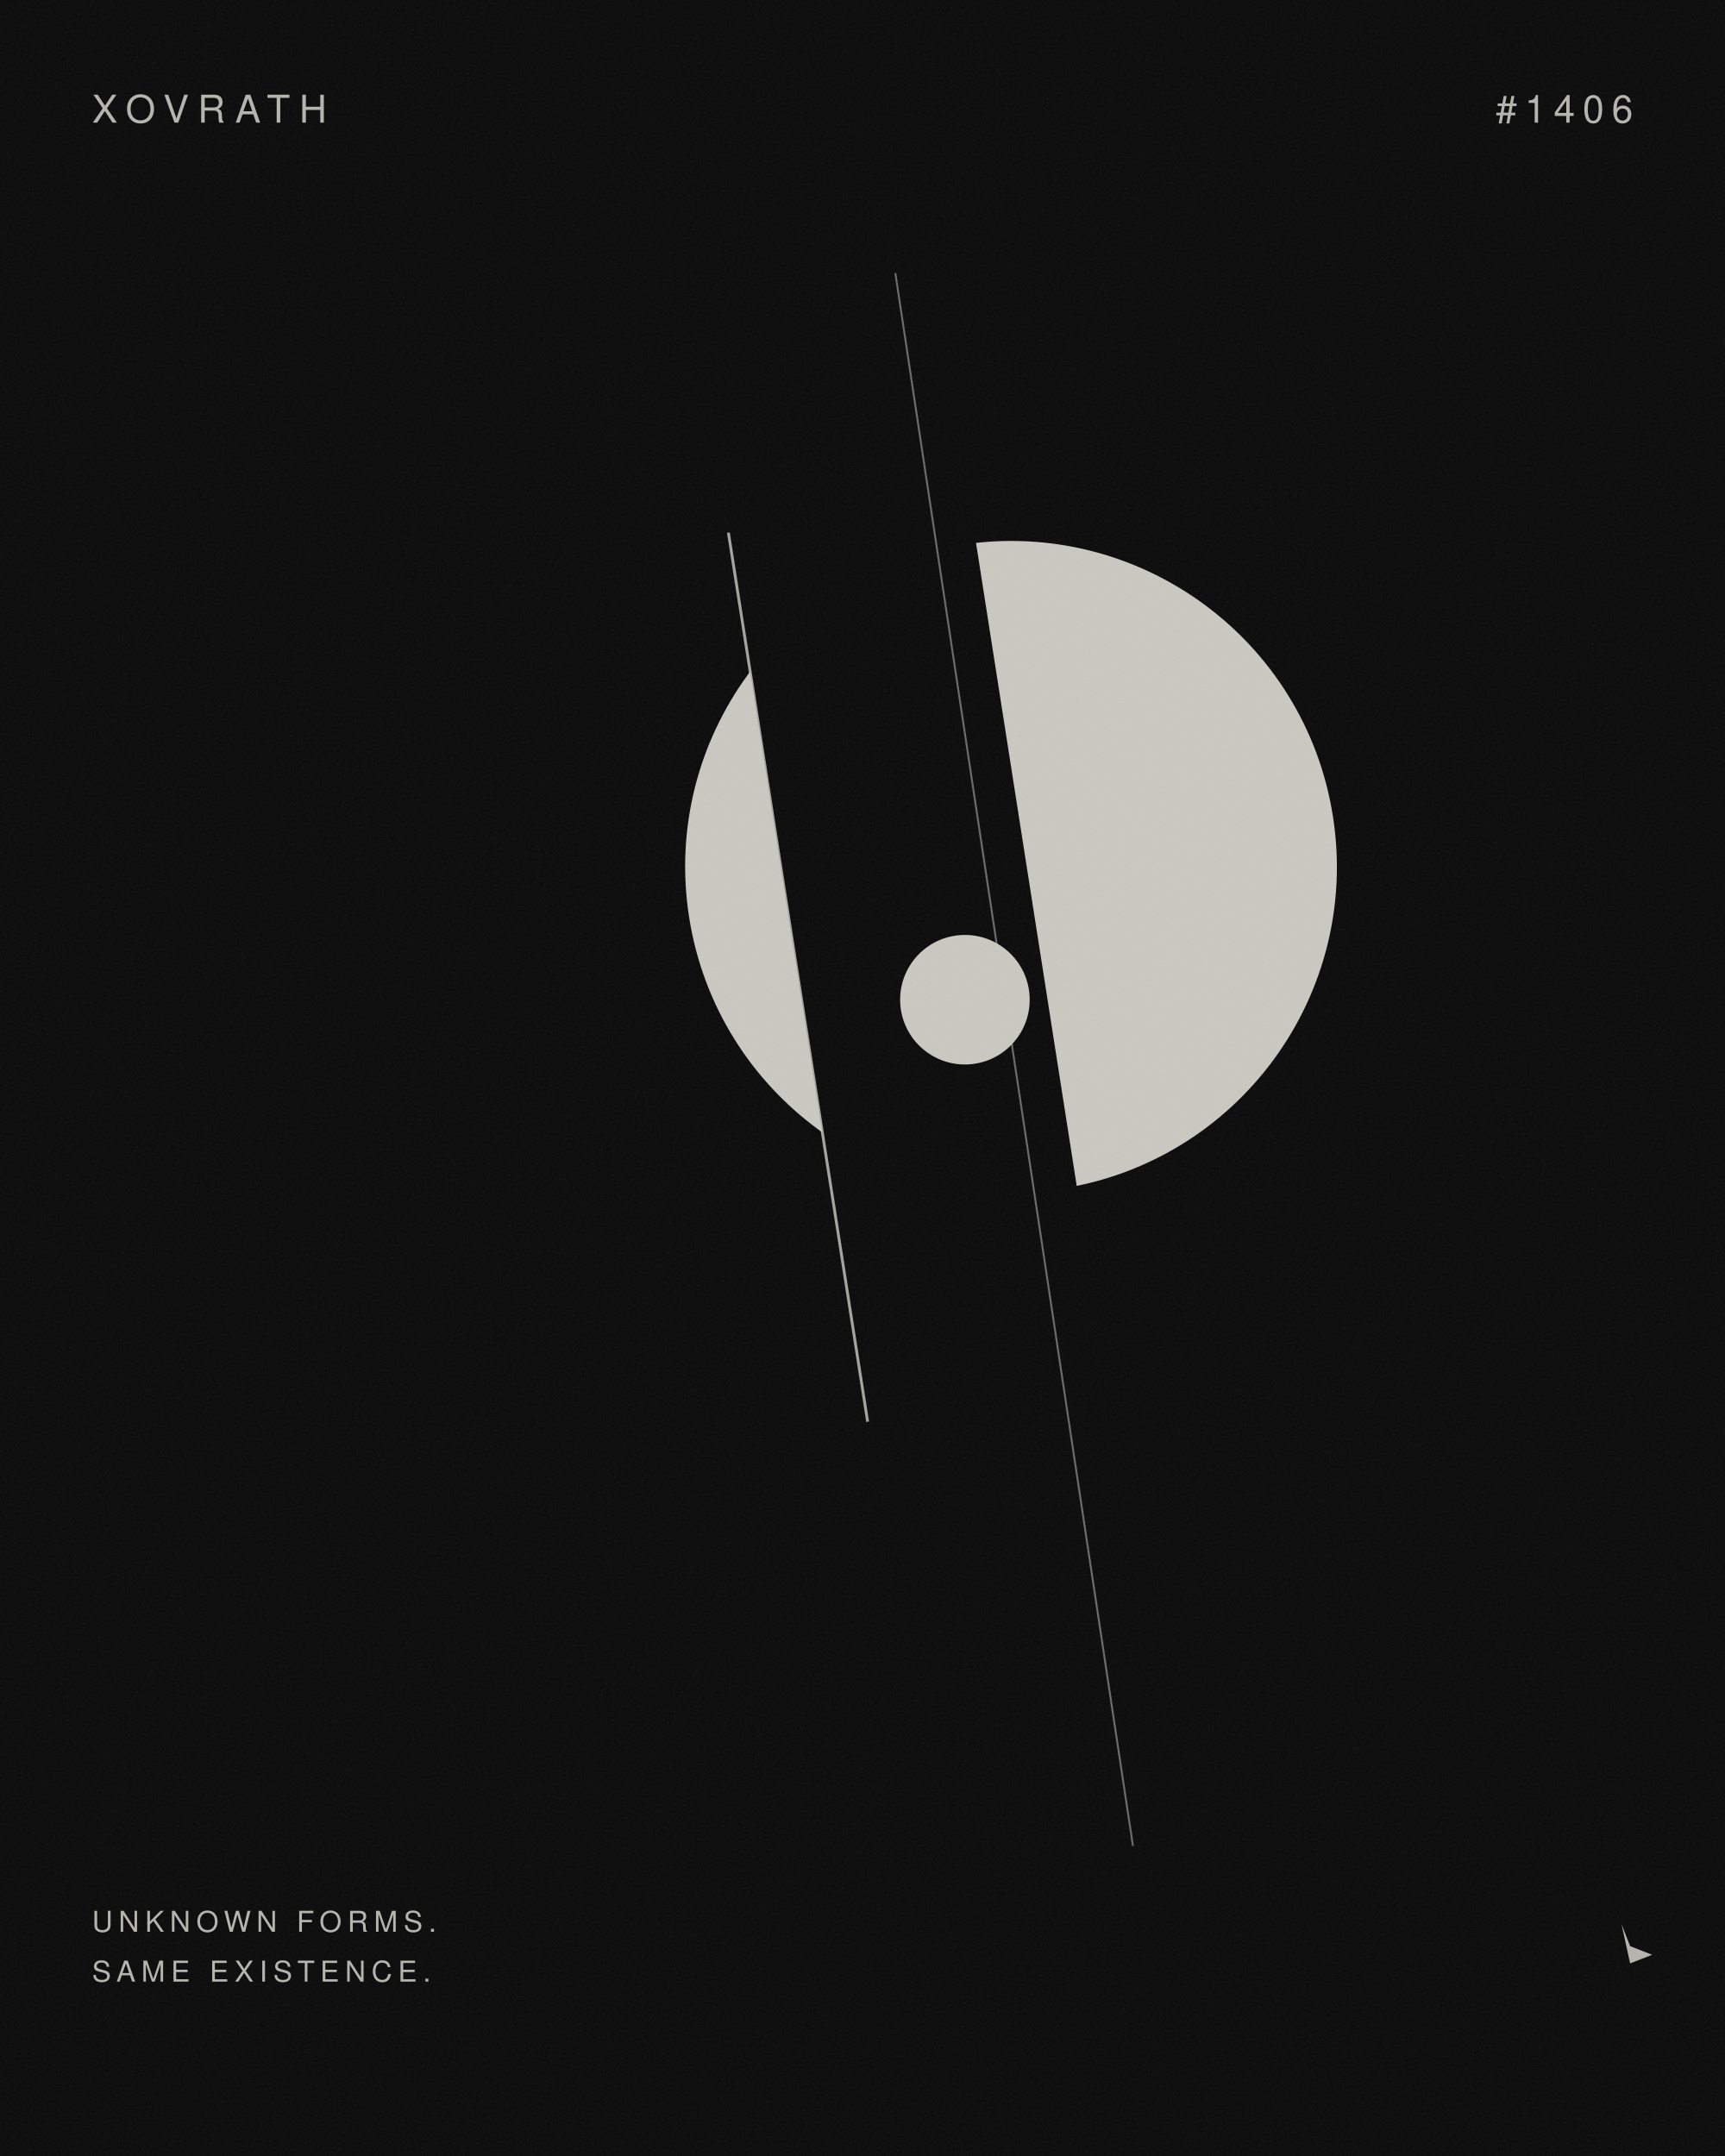
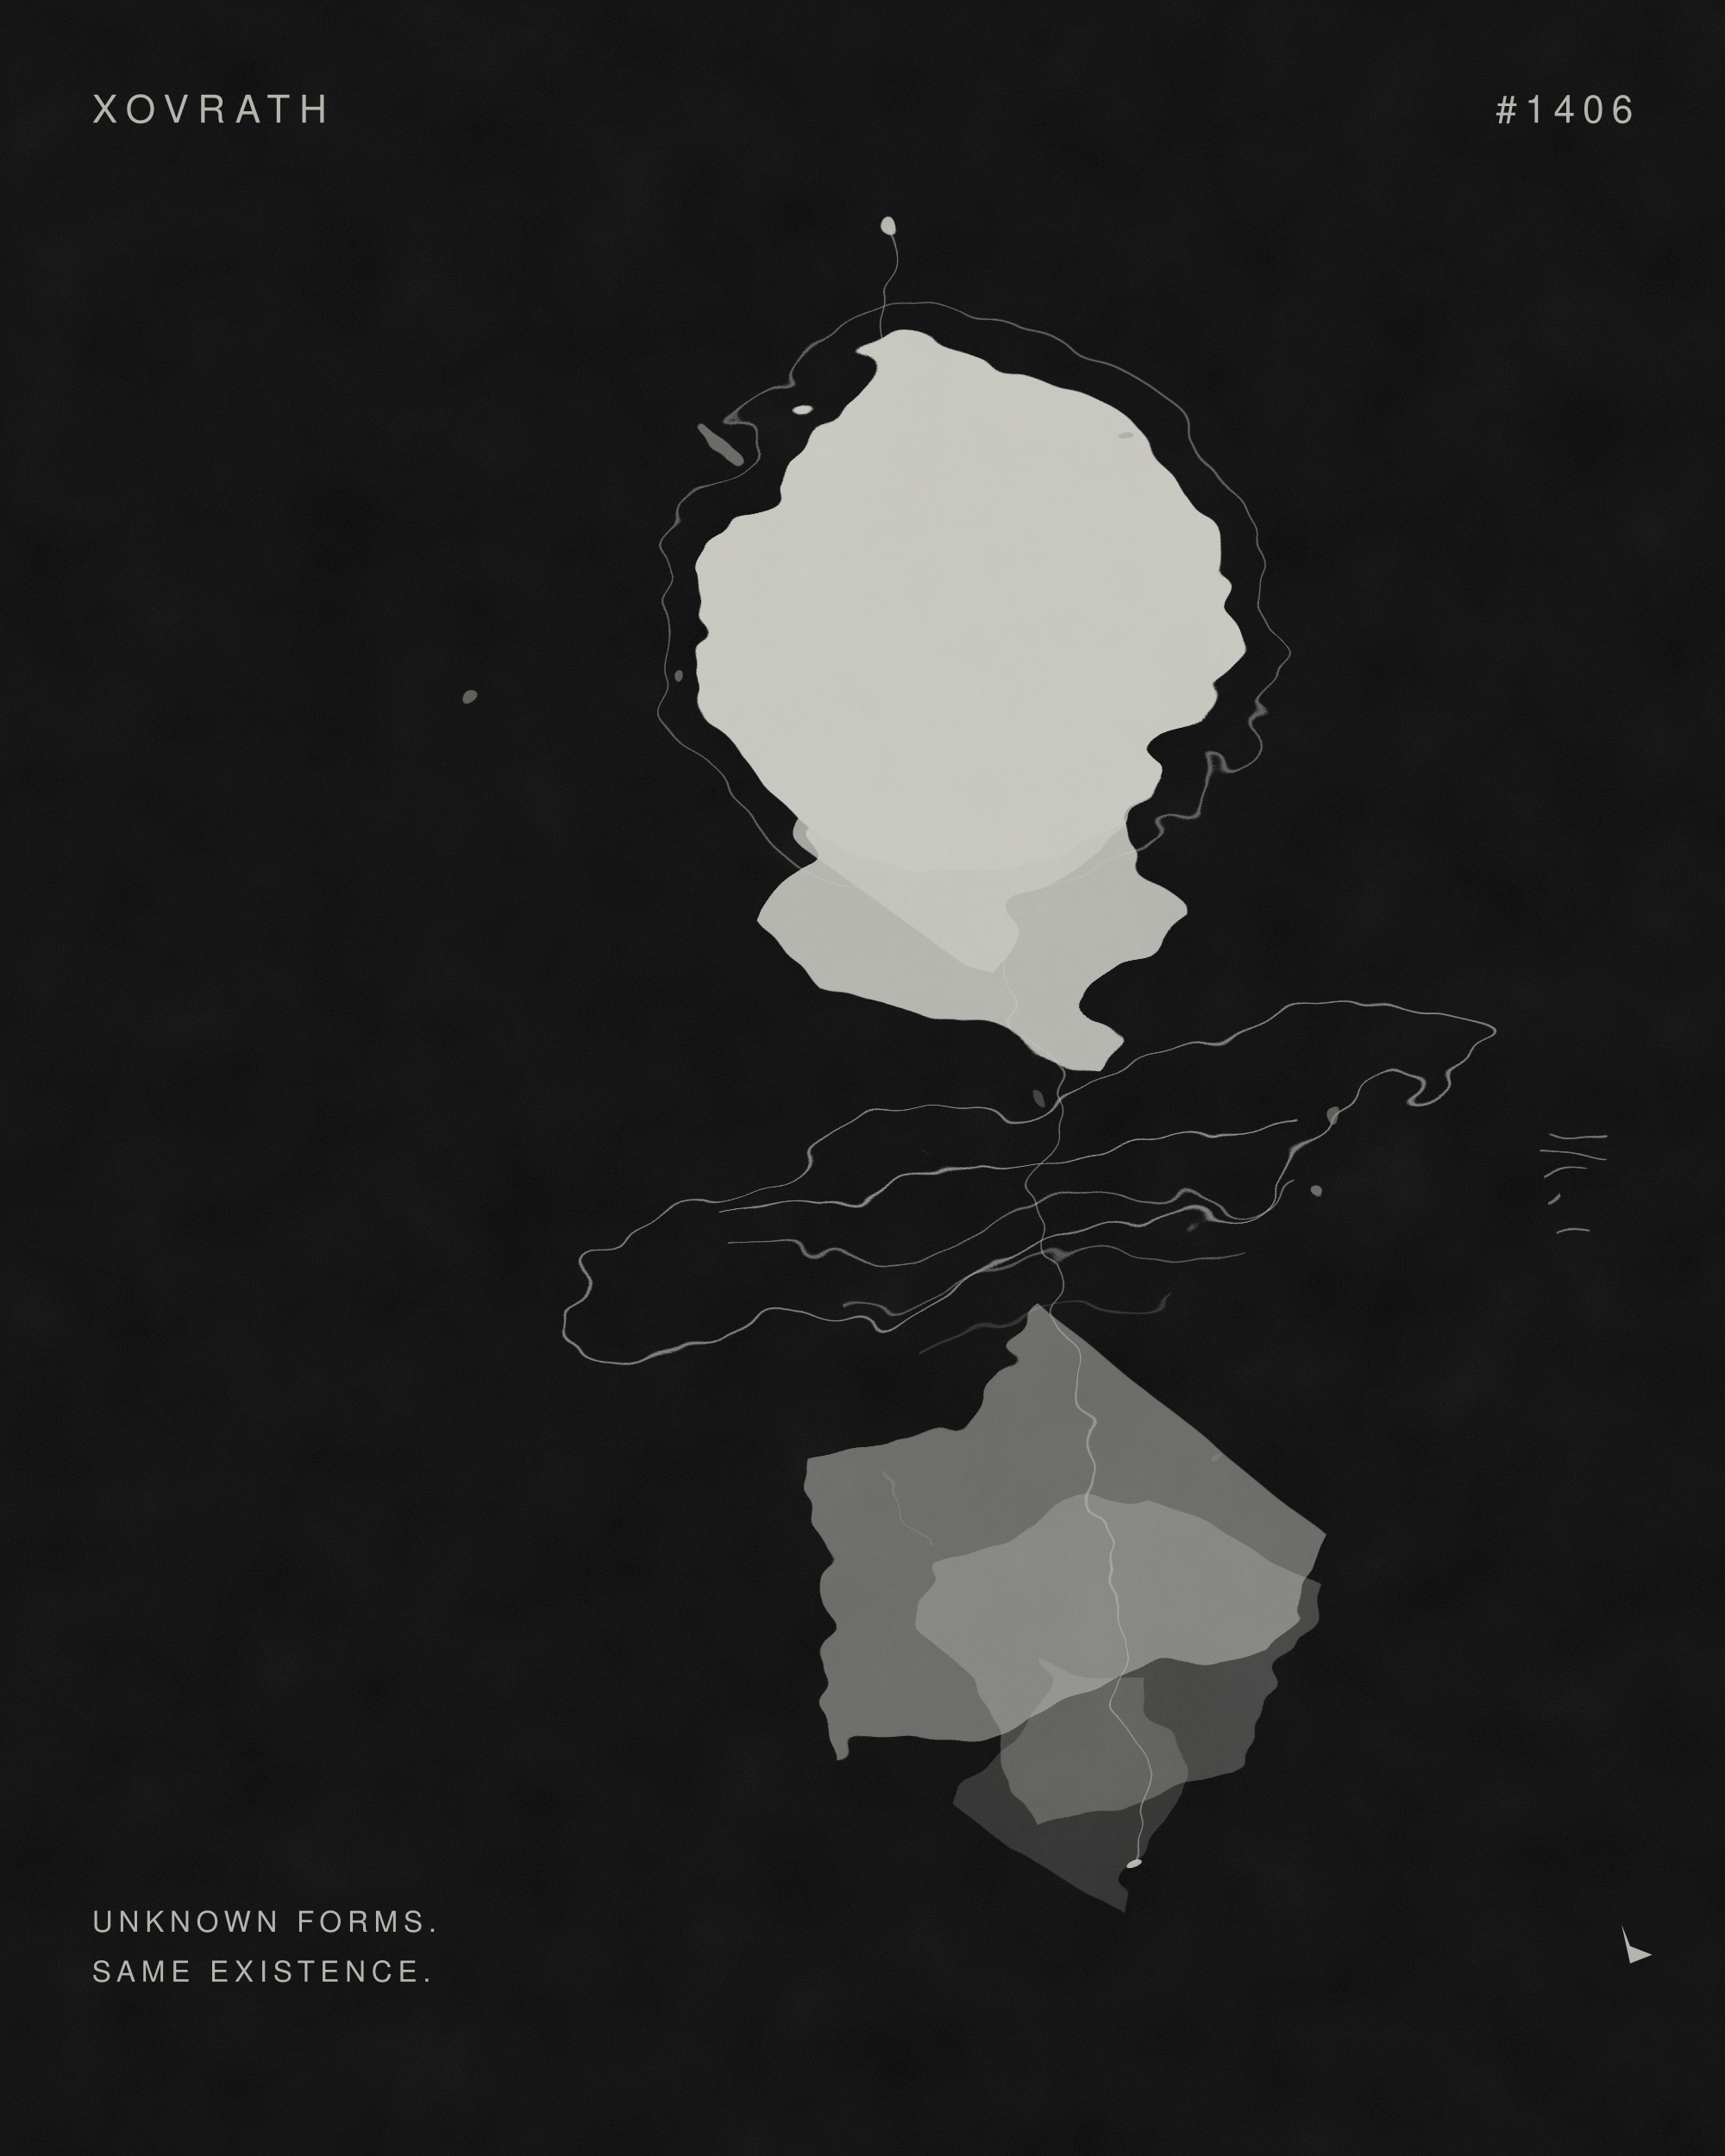
<svg xmlns="http://www.w3.org/2000/svg" viewBox="0 0 900 1125" width="900" height="1125">
+   <defs>
+     <filter id="warp" x="-20%" y="-20%" width="140%" height="140%">
+       <feTurbulence type="fractalNoise" baseFrequency="0.012 0.02" numOctaves="3" seed="48" result="n" />
+       <feDisplacementMap in="SourceGraphic" in2="n" scale="55" />
+     </filter>
+     <filter id="g">
+       <feTurbulence type="fractalNoise" baseFrequency="0.9" numOctaves="2" stitchTiles="stitch" />
+       <feColorMatrix type="saturate" values="0" />
+     </filter>
+     <filter id="g2">
+       <feTurbulence type="fractalNoise" baseFrequency="0.02" numOctaves="4" seed="3" stitchTiles="stitch" />
+       <feColorMatrix type="saturate" values="0" />
+     </filter>
+   </defs>
  <rect width="900" height="1125" fill="#0a0a0b" />
  <g transform="rotate(-8.9 450 545)">
-     <circle cx="540.9" cy="465.4" r="170" fill="#c9c9c2" />
-     <rect x="422.2" y="278.9" width="126.8" height="469.6" fill="#0a0a0b" />
-     <line x1="422.2" y1="270.3" x2="422.2" y2="739.9" stroke="#c9c9c2" stroke-width="1.5" opacity="0.8" />
-     <line x1="529.2" y1="150" x2="524.7" y2="980" stroke="#c9c9c2" stroke-width="1" opacity="0.5" />
-     <circle cx="506.4" cy="530.2" r="33.8" fill="#c9c9c2" />
+     <g filter="url(#warp)">
+       <circle cx="538.2" cy="335.4" r="135.5" fill="#c9c9c2" />
+       <circle cx="538.2" cy="335.4" r="155.5" fill="none" stroke="#c9c9c2" stroke-width="1" opacity="0.45" />
+       <line x1="534.5" y1="130" x2="534.5" y2="1000" stroke="#c9c9c2" stroke-width="1" opacity="0.5" />
+       <circle cx="534.5" cy="130" r="4.2" fill="#c9c9c2" opacity="0.9" />
+       <circle cx="534.5" cy="1000" r="3.7" fill="#c9c9c2" opacity="0.9" />
+       <polygon points="618,494.1 558.6,566.3 434,514 414.4,481.3 462.7,392.7 587.8,387.9" fill="#c9c9c2" fill-opacity="0.9" />
+       <polygon points="630.2,436.3 527.3,522.8 508.3,511.5 431.5,435.2 447.1,342.3 582.1,291.4" fill="#c9c9c2" fill-opacity="0.8" />
+       <polygon points="613.5,352 598.3,423.7 503.8,379.4 487.8,320.5 533.5,255.5 556.3,235" fill="#c9c9c2" fill-opacity="0.6" />
+       <polygon points="637,822.6 524.4,697.4 430.4,753.9 393,758.6 380,913.1 604.3,884.4" fill="#c9c9c2" fill-opacity="0.5" />
+       <polygon points="634,851.3 553.4,796 444.2,817.5 438.4,858.5 483.6,968.2 582.5,950.4" fill="#c9c9c2" fill-opacity="0.3" />
+       <polygon points="561.2,963.7 553.6,903.7 492,876.2 444.2,952.9 467.2,977.4 518.5,1017.2" fill="#c9c9c2" fill-opacity="0.2" />
+       <line x1="365.8" y1="623.1" x2="672" y2="623.1" stroke="#c9c9c2" stroke-width="1" opacity="0.7" />
+       <line x1="377.2" y1="649.1" x2="660.7" y2="649.1" stroke="#c9c9c2" stroke-width="1" opacity="0.5" />
+       <line x1="415.5" y1="675.1" x2="622.3" y2="675.1" stroke="#c9c9c2" stroke-width="1" opacity="0.4" />
+       <line x1="446.2" y1="701.1" x2="591.6" y2="701.1" stroke="#c9c9c2" stroke-width="1" opacity="0.2" />
+       <ellipse cx="518.9" cy="625.1" rx="255.2" ry="45.4" fill="none" stroke="#c9c9c2" stroke-width="1.2" opacity="0.6" transform="rotate(-9.2 518.9 625.1)" />
+       <line x1="802" y1="651.7" x2="825.7" y2="651.7" stroke="#8f8f88" stroke-width="1.5" opacity="0.75" />
+       <line x1="802" y1="665.7" x2="825.3" y2="665.7" stroke="#8f8f88" stroke-width="1.5" opacity="0.75" />
+       <line x1="802" y1="679.7" x2="825.5" y2="679.7" stroke="#8f8f88" stroke-width="1.5" opacity="0.75" />
+       <line x1="802" y1="693.7" x2="812.4" y2="693.7" stroke="#8f8f88" stroke-width="1.5" opacity="0.75" />
+       <line x1="802" y1="707.7" x2="817.8" y2="707.7" stroke="#8f8f88" stroke-width="1.5" opacity="0.75" />
+       <circle cx="672.6" cy="657.2" r="2.6" fill="#8f8f88" opacity="0.7" />
+       <circle cx="643.5" cy="261" r="3.1" fill="#8f8f88" opacity="0.4" />
+       <circle cx="419.8" cy="219.6" r="3.8" fill="#8f8f88" opacity="0.7" />
+       <circle cx="695.9" cy="628" r="4.5" fill="#8f8f88" opacity="0.6" />
+       <circle cx="521.5" cy="571.8" r="3.1" fill="#8f8f88" opacity="0.4" />
+       <circle cx="601.4" cy="788.8" r="2.9" fill="#8f8f88" opacity="0.4" />
+       <circle cx="392.1" cy="347.1" r="2.9" fill="#8f8f88" opacity="0.6" />
+       <line x1="438.4" y1="802.1" x2="444.2" y2="784.5" stroke="#8f8f88" stroke-width="1" opacity="0.45" />
+       <circle cx="272" cy="330.6" r="4.2" fill="#8f8f88" opacity="0.6" />
+     </g>
  </g>
-   <filter id="g">
-     <feTurbulence type="fractalNoise" baseFrequency="0.9" numOctaves="2" stitchTiles="stitch" />
-     <feColorMatrix type="saturate" values="0" />
-   </filter>
-   <rect width="900" height="1125" filter="url(#g)" opacity="0.06" />
+   <rect width="900" height="1125" filter="url(#g)" opacity="0.07" />
+   <rect width="900" height="1125" filter="url(#g2)" opacity="0.06" />
  <text x="48" y="64" font-family="Helvetica, Arial, sans-serif" font-size="20" letter-spacing="5" fill="#b5b5ae">XOVRATH</text>
  <text x="852" y="64" text-anchor="end" font-family="Helvetica, Arial, sans-serif" font-size="20" letter-spacing="4" fill="#b5b5ae">#1406</text>
  <text x="48" y="1008" font-family="Helvetica, Arial, sans-serif" font-size="15" letter-spacing="3" fill="#b5b5ae">UNKNOWN FORMS.</text>
  <text x="48" y="1034" font-family="Helvetica, Arial, sans-serif" font-size="15" letter-spacing="3" fill="#b5b5ae">SAME EXISTENCE.</text>
  <path d="M 846 1004 L 850.5 1015.5 L 862 1020 L 850.5 1024.5 Z" fill="#b5b5ae" />
</svg>
